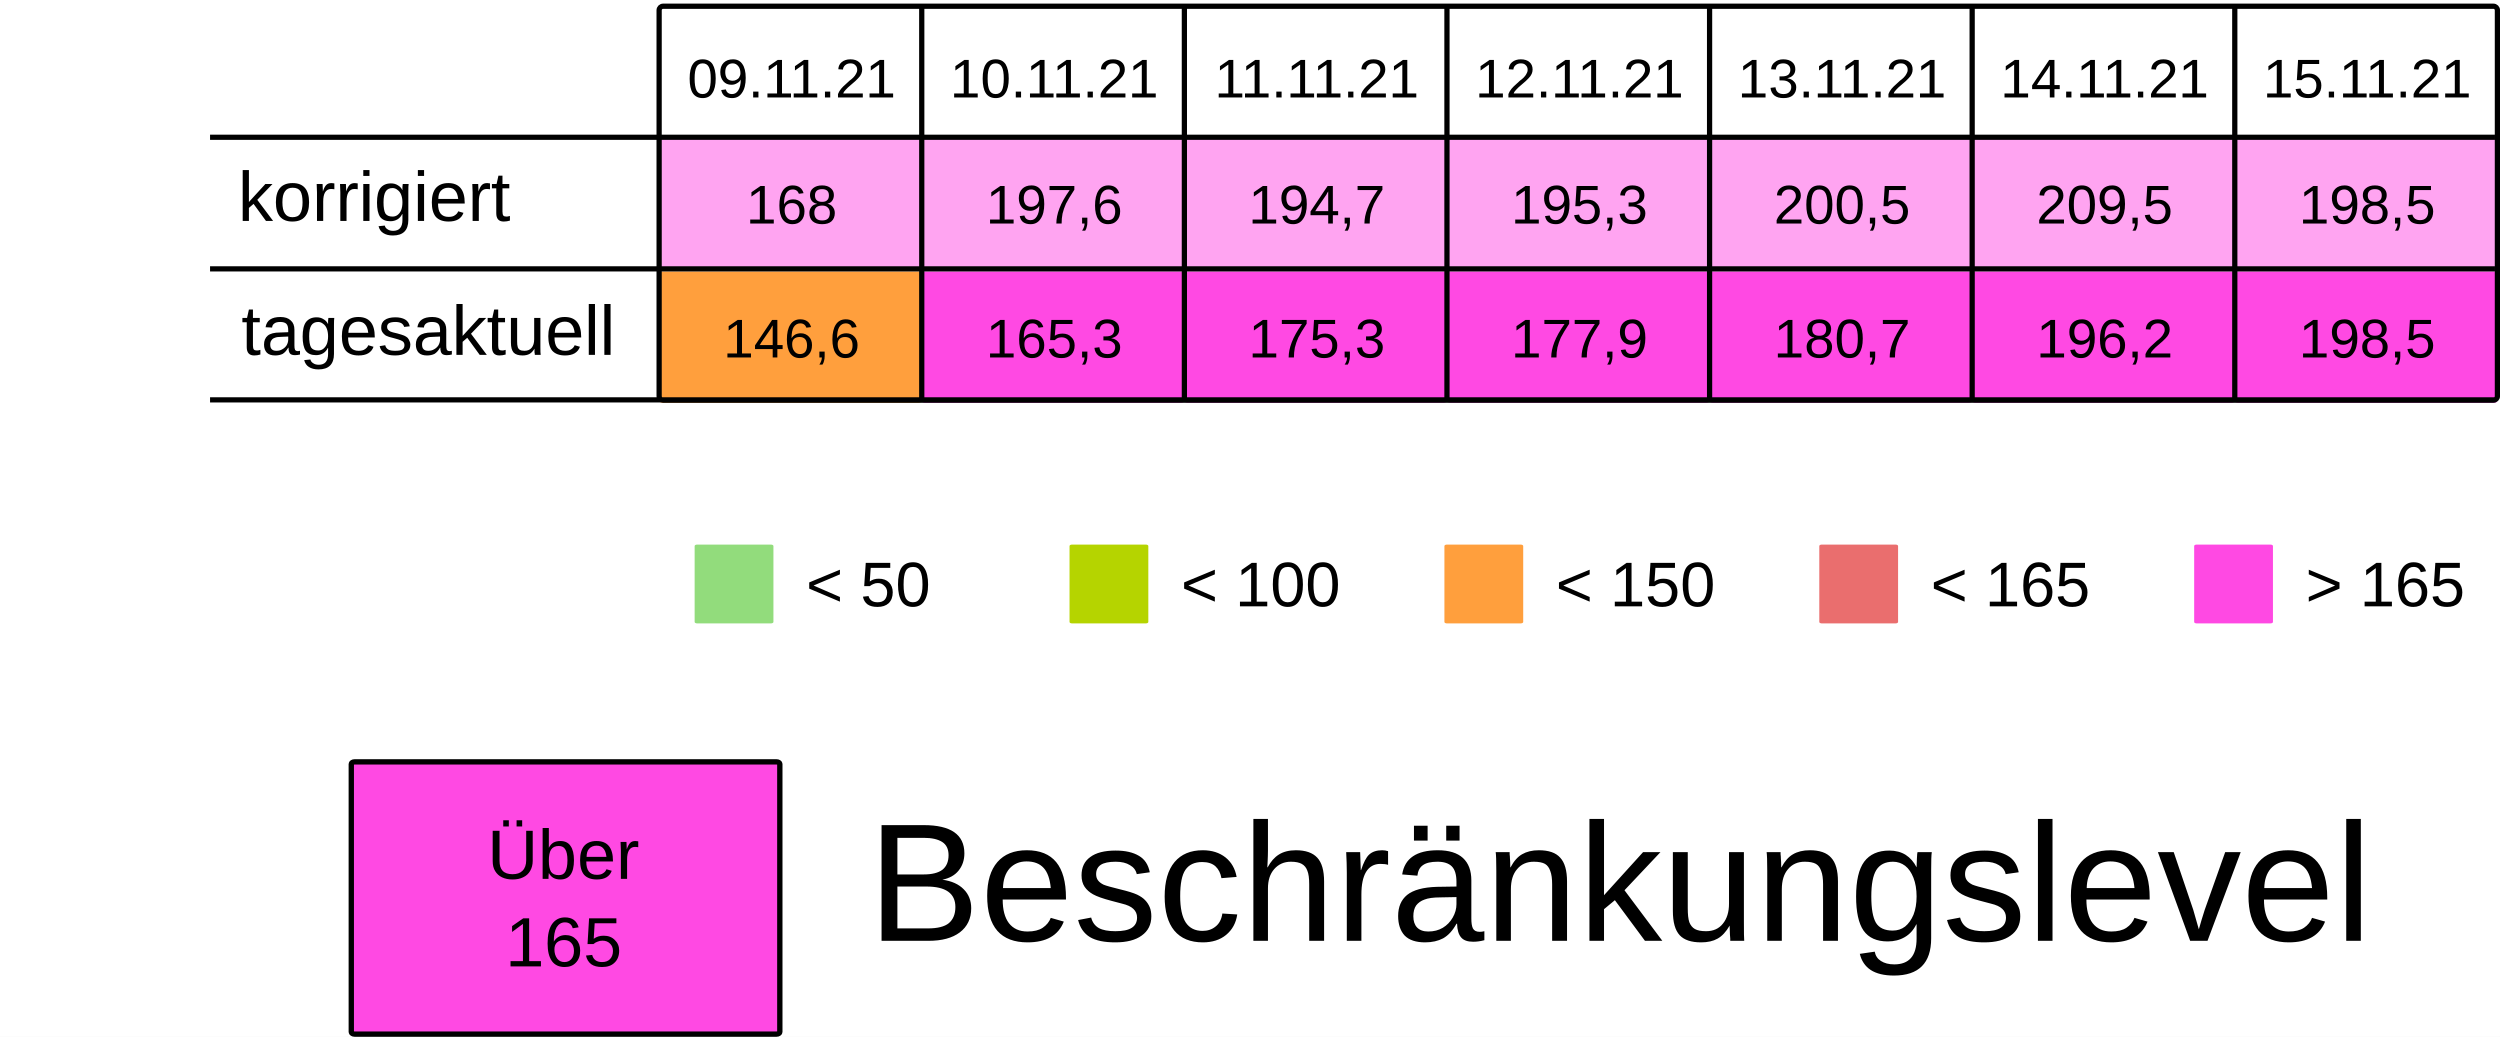
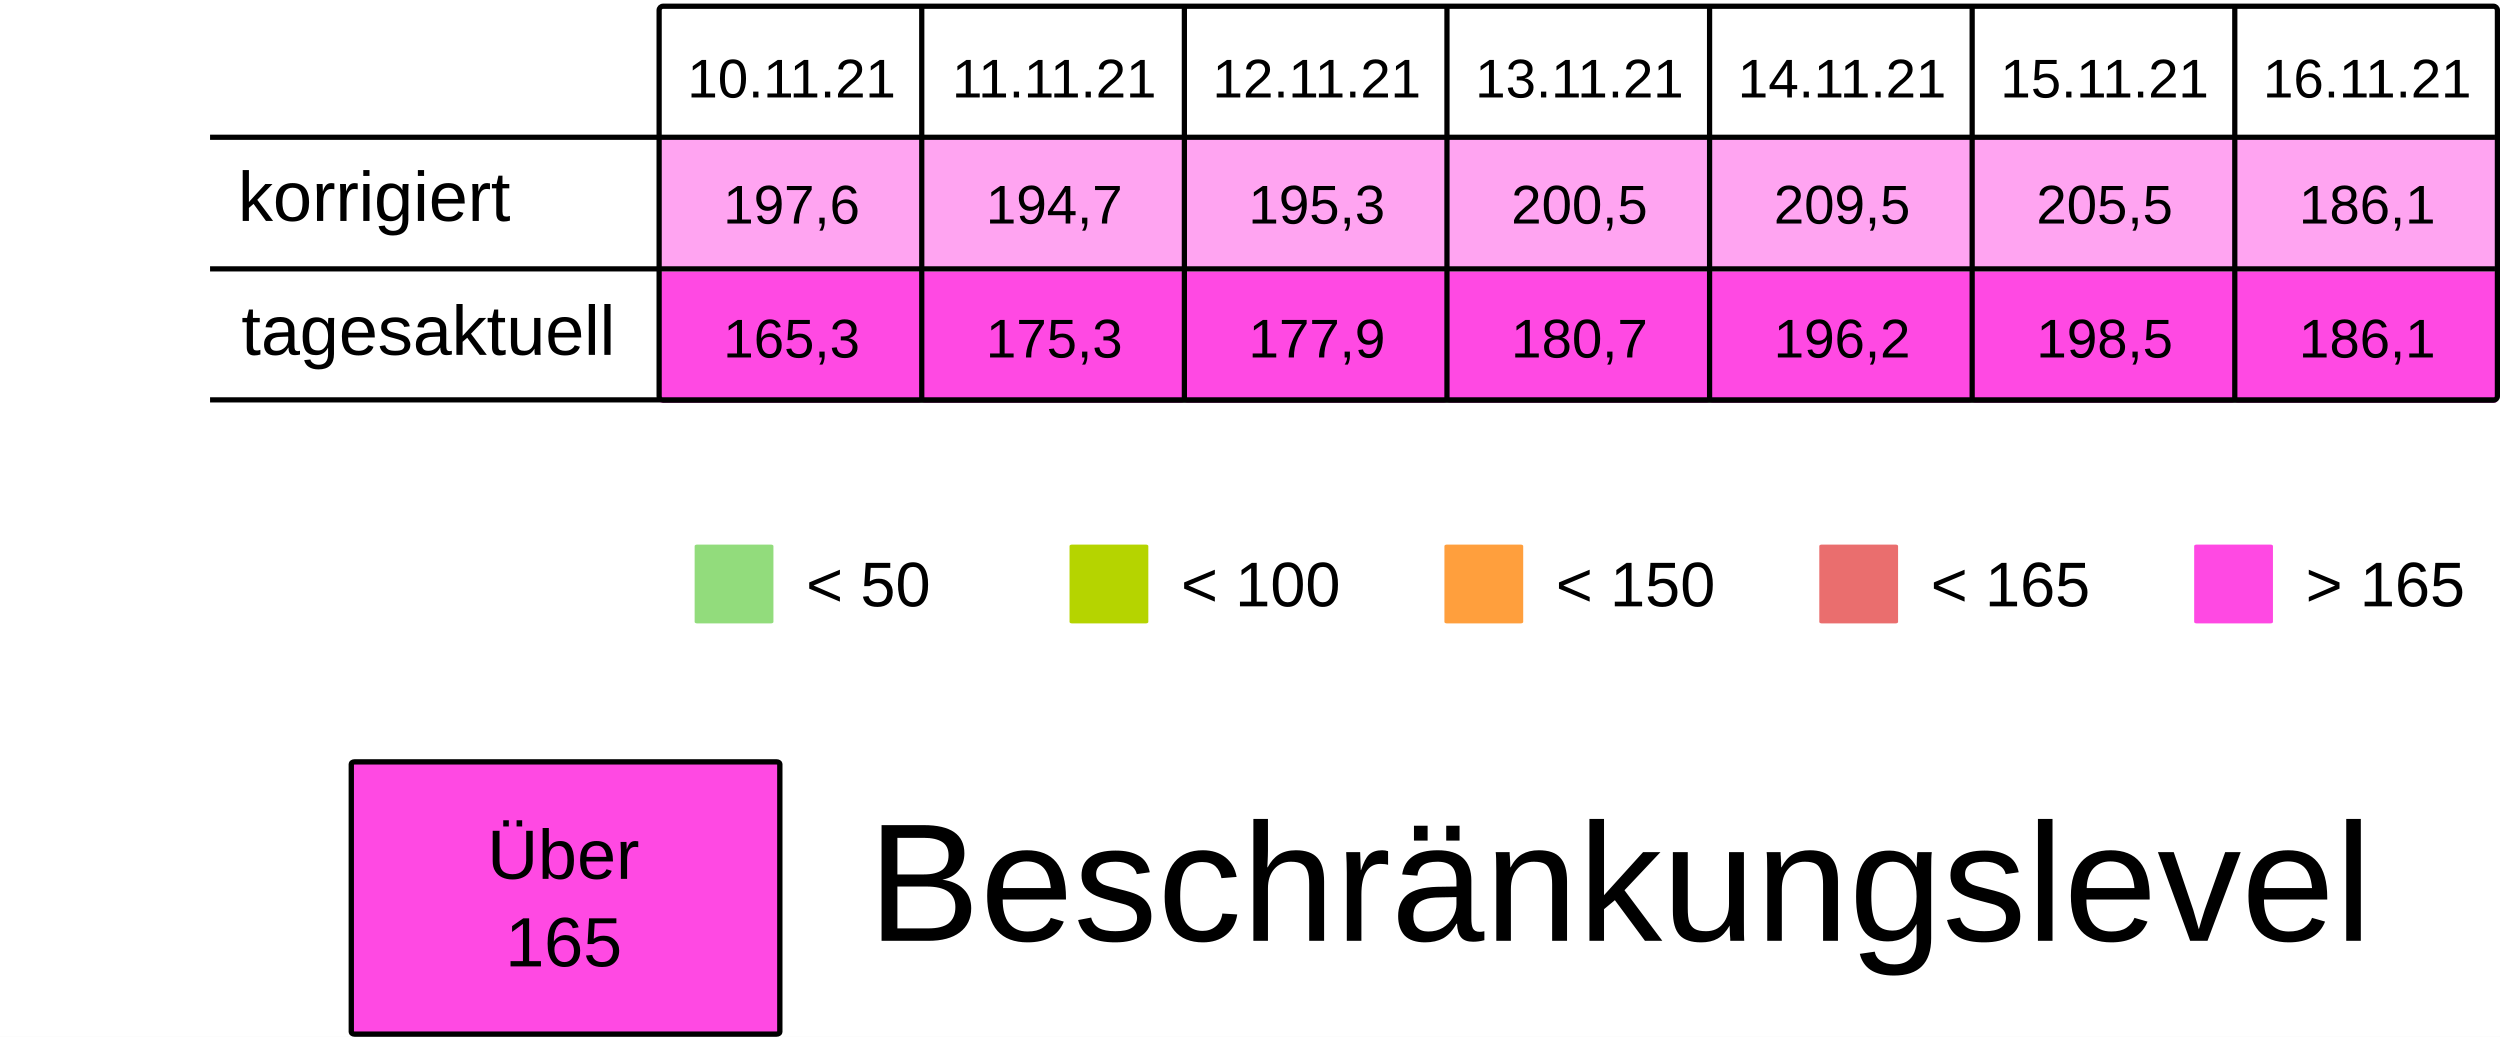
<svg xmlns="http://www.w3.org/2000/svg" viewBox="0 0 125.94 52.229" height="197.399" width="475.994">
  <rect width="100%" height="100%" x="-.001" fill="#fff" />
  <g transform="translate(-13.231 -25.355)">
    <rect ry=".106" rx=".169" y="32.284" x="46.434" height="6.615" width="13.229" fill="#FF49E37F" />
    <rect ry=".106" rx=".169" y="32.284" x="59.664" height="6.615" width="13.229" fill="#FF49E37F" />
    <rect ry=".106" rx=".169" y="32.284" x="72.893" height="6.615" width="13.229" fill="#FF49E37F" />
    <rect ry=".106" rx=".169" y="32.284" x="86.122" height="6.615" width="13.229" fill="#FF49E37F" />
    <rect ry=".106" rx=".169" y="32.284" x="99.351" height="6.615" width="13.229" fill="#FF49E37F" />
    <rect ry=".106" rx=".169" y="32.284" x="112.58" height="6.615" width="13.229" fill="#FF49E37F" />
    <rect ry=".106" rx=".169" y="32.284" x="125.809" height="6.615" width="13.229" fill="#FF49E37F" />
    <text y="30.266" x="53.113" style="line-height:125%;-inkscape-font-specification:Arial;text-align:center" font-weight="400" font-size="2.749" letter-spacing="0" word-spacing="0" font-family="Arial" text-anchor="middle" stroke-width=".064">
-       <tspan style="text-align:center" y="30.266" x="53.113">09.11.21</tspan>
+       <tspan style="text-align:center" y="30.266" x="53.113">10.11.21</tspan>
    </text>
    <text y="30.266" x="66.342" style="line-height:125%;-inkscape-font-specification:Arial;text-align:center" font-weight="400" font-size="2.749" letter-spacing="0" word-spacing="0" font-family="Arial" text-anchor="middle" stroke-width=".064">
-       <tspan style="text-align:center" y="30.266" x="66.342">10.11.21</tspan>
+       <tspan style="text-align:center" y="30.266" x="66.342">11.11.21</tspan>
    </text>
    <text y="30.266" x="79.571" style="line-height:125%;-inkscape-font-specification:Arial;text-align:center" font-weight="400" font-size="2.749" letter-spacing="0" word-spacing="0" font-family="Arial" text-anchor="middle" stroke-width=".064">
-       <tspan style="text-align:center" y="30.266" x="79.571">11.11.21</tspan>
+       <tspan style="text-align:center" y="30.266" x="79.571">12.11.21</tspan>
    </text>
    <text y="30.266" x="92.8" style="line-height:125%;-inkscape-font-specification:Arial;text-align:center" font-weight="400" font-size="2.749" letter-spacing="0" word-spacing="0" font-family="Arial" text-anchor="middle" stroke-width=".064">
-       <tspan style="text-align:center" y="30.266" x="92.8">12.11.21</tspan>
+       <tspan style="text-align:center" y="30.266" x="92.8">13.11.21</tspan>
    </text>
    <text y="30.266" x="106.029" style="line-height:125%;-inkscape-font-specification:Arial;text-align:center" font-weight="400" font-size="2.749" letter-spacing="0" word-spacing="0" font-family="Arial" text-anchor="middle" stroke-width=".064">
-       <tspan style="text-align:center" y="30.266" x="106.029">13.11.21</tspan>
+       <tspan style="text-align:center" y="30.266" x="106.029">14.11.21</tspan>
    </text>
    <text y="30.266" x="119.258" style="line-height:125%;-inkscape-font-specification:Arial;text-align:center" font-weight="400" font-size="2.749" letter-spacing="0" word-spacing="0" font-family="Arial" text-anchor="middle" stroke-width=".064">
-       <tspan style="text-align:center" y="30.266" x="119.258">14.11.21</tspan>
+       <tspan style="text-align:center" y="30.266" x="119.258">15.11.21</tspan>
    </text>
    <text y="30.266" x="132.488" style="line-height:125%;-inkscape-font-specification:Arial;text-align:center" font-weight="400" font-size="2.749" letter-spacing="0" word-spacing="0" font-family="Arial" text-anchor="middle" stroke-width=".064">
-       <tspan style="text-align:center" y="30.266" x="132.488">15.11.21</tspan>
+       <tspan style="text-align:center" y="30.266" x="132.488">16.11.21</tspan>
    </text>
    <text y="36.616" x="53.113" style="line-height:125%;-inkscape-font-specification:Arial;text-align:center" font-weight="400" font-size="2.749" letter-spacing="0" word-spacing="0" font-family="Arial" text-anchor="middle" stroke-width=".064">
-       <tspan style="text-align:center" y="36.616" x="53.113">168</tspan>
+       <tspan style="text-align:center" y="36.616" x="53.113">197,6</tspan>
    </text>
    <text y="36.616" x="66.342" style="line-height:125%;-inkscape-font-specification:Arial;text-align:center" font-weight="400" font-size="2.749" letter-spacing="0" word-spacing="0" font-family="Arial" text-anchor="middle" stroke-width=".064">
-       <tspan style="text-align:center" y="36.616" x="66.342">197,6</tspan>
+       <tspan style="text-align:center" y="36.616" x="66.342">194,7</tspan>
    </text>
    <text y="36.616" x="79.571" style="line-height:125%;-inkscape-font-specification:Arial;text-align:center" font-weight="400" font-size="2.749" letter-spacing="0" word-spacing="0" font-family="Arial" text-anchor="middle" stroke-width=".064">
-       <tspan style="text-align:center" y="36.616" x="79.571">194,7</tspan>
+       <tspan style="text-align:center" y="36.616" x="79.571">195,3</tspan>
    </text>
    <text y="36.616" x="92.8" style="line-height:125%;-inkscape-font-specification:Arial;text-align:center" font-weight="400" font-size="2.749" letter-spacing="0" word-spacing="0" font-family="Arial" text-anchor="middle" stroke-width=".064">
-       <tspan style="text-align:center" y="36.616" x="92.8">195,3</tspan>
+       <tspan style="text-align:center" y="36.616" x="92.8">200,5</tspan>
    </text>
    <text y="36.616" x="106.029" style="line-height:125%;-inkscape-font-specification:Arial;text-align:center" font-weight="400" font-size="2.749" letter-spacing="0" word-spacing="0" font-family="Arial" text-anchor="middle" stroke-width=".064">
-       <tspan style="text-align:center" y="36.616" x="106.029">200,5</tspan>
+       <tspan style="text-align:center" y="36.616" x="106.029">209,5</tspan>
    </text>
    <text y="36.616" x="119.258" style="line-height:125%;-inkscape-font-specification:Arial;text-align:center" font-weight="400" font-size="2.749" letter-spacing="0" word-spacing="0" font-family="Arial" text-anchor="middle" stroke-width=".064">
-       <tspan style="text-align:center" y="36.616" x="119.258">209,5</tspan>
+       <tspan style="text-align:center" y="36.616" x="119.258">205,5</tspan>
    </text>
    <text y="36.616" x="132.488" style="line-height:125%;-inkscape-font-specification:Arial;text-align:center" font-weight="400" font-size="2.749" letter-spacing="0" word-spacing="0" font-family="Arial" text-anchor="middle" stroke-width=".064">
-       <tspan style="text-align:center" y="36.616" x="132.488">198,5</tspan>
+       <tspan style="text-align:center" y="36.616" x="132.488">186,1</tspan>
    </text>
    <rect ry=".071" rx=".12" y="52.79" x="48.224" height="3.969" width="3.969" fill="#92dc7c" />
    <text y="55.896" x="53.84" style="line-height:125%;-inkscape-font-specification:Arial" font-weight="400" font-size="3.175" letter-spacing="0" word-spacing="0" font-family="Arial" stroke-width=".265">
      <tspan y="55.896" x="53.84">&lt; 50</tspan>
    </text>
    <rect ry=".071" rx=".12" y="52.79" x="67.11" height="3.969" width="3.969" fill="#B5D400" />
    <text y="55.896" x="72.726" style="line-height:125%;-inkscape-font-specification:Arial" font-weight="400" font-size="3.175" letter-spacing="0" word-spacing="0" font-family="Arial" stroke-width=".265">
      <tspan y="55.896" x="72.726">&lt; 100</tspan>
    </text>
    <rect ry=".071" rx=".12" y="52.79" x="104.88" height="3.969" width="3.969" fill="#ea6e6e" />
    <text y="55.896" x="110.496" style="line-height:125%;-inkscape-font-specification:Arial" font-weight="400" font-size="3.175" letter-spacing="0" word-spacing="0" font-family="Arial" stroke-width=".265">
      <tspan y="55.896" x="110.496">&lt; 165</tspan>
    </text>
    <rect ry=".071" rx=".12" y="52.79" x="123.765" height="3.969" width="3.969" fill="#FF49E3" />
    <text y="55.896" x="129.381" style="line-height:125%;-inkscape-font-specification:Arial" font-weight="400" font-size="3.175" letter-spacing="0" word-spacing="0" font-family="Arial" stroke-width=".265">
      <tspan y="55.896" x="129.381">&gt; 165</tspan>
    </text>
    <rect ry=".071" rx=".12" y="52.79" x="85.995" height="3.969" width="3.969" fill="#ff9f3d" />
    <text y="55.896" x="91.61" style="line-height:125%;-inkscape-font-specification:Arial" font-weight="400" font-size="3.175" letter-spacing="0" word-spacing="0" font-family="Arial" stroke-width=".265">
      <tspan y="55.896" x="91.61">&lt; 150</tspan>
    </text>
-     <rect ry=".106" rx=".169" y="39.031" x="46.435" height="6.615" width="13.229" fill="#ff9f3d" />
+     <rect ry=".106" rx=".169" y="39.031" x="46.435" height="6.615" width="13.229" fill="#FF49E3" />
    <rect ry=".106" rx=".169" y="39.031" x="59.665" height="6.615" width="13.229" fill="#FF49E3" />
    <rect ry=".106" rx=".169" y="39.031" x="72.894" height="6.615" width="13.229" fill="#FF49E3" />
    <rect ry=".106" rx=".169" y="39.031" x="86.123" height="6.615" width="13.229" fill="#FF49E3" />
    <rect ry=".106" rx=".169" y="39.031" x="99.352" height="6.615" width="13.229" fill="#FF49E3" />
    <rect ry=".106" rx=".169" y="39.031" x="112.581" height="6.615" width="13.229" fill="#FF49E3" />
    <rect ry=".106" rx=".169" y="39.031" x="125.81" height="6.615" width="13.229" fill="#FF49E3" />
    <text y="43.363" x="53.114" style="line-height:125%;-inkscape-font-specification:Arial;text-align:center" font-weight="400" font-size="2.749" letter-spacing="0" word-spacing="0" font-family="Arial" text-anchor="middle" stroke-width=".064">
-       <tspan style="text-align:center" y="43.363" x="53.114">146,6</tspan>
+       <tspan style="text-align:center" y="43.363" x="53.114">165,3</tspan>
    </text>
    <text y="43.363" x="66.343" style="line-height:125%;-inkscape-font-specification:Arial;text-align:center" font-weight="400" font-size="2.749" letter-spacing="0" word-spacing="0" font-family="Arial" text-anchor="middle" stroke-width=".064">
-       <tspan style="text-align:center" y="43.363" x="66.343">165,3</tspan>
+       <tspan style="text-align:center" y="43.363" x="66.343">175,3</tspan>
    </text>
    <text y="43.363" x="79.572" style="line-height:125%;-inkscape-font-specification:Arial;text-align:center" font-weight="400" font-size="2.749" letter-spacing="0" word-spacing="0" font-family="Arial" text-anchor="middle" stroke-width=".064">
-       <tspan style="text-align:center" y="43.363" x="79.572">175,3</tspan>
+       <tspan style="text-align:center" y="43.363" x="79.572">177,9</tspan>
    </text>
    <text y="43.363" x="92.801" style="line-height:125%;-inkscape-font-specification:Arial;text-align:center" font-weight="400" font-size="2.749" letter-spacing="0" word-spacing="0" font-family="Arial" text-anchor="middle" stroke-width=".064">
-       <tspan style="text-align:center" y="43.363" x="92.801">177,9</tspan>
+       <tspan style="text-align:center" y="43.363" x="92.801">180,7</tspan>
    </text>
    <text y="43.363" x="106.03" style="line-height:125%;-inkscape-font-specification:Arial;text-align:center" font-weight="400" font-size="2.749" letter-spacing="0" word-spacing="0" font-family="Arial" text-anchor="middle" stroke-width=".064">
-       <tspan style="text-align:center" y="43.363" x="106.03">180,7</tspan>
+       <tspan style="text-align:center" y="43.363" x="106.03">196,2</tspan>
    </text>
    <text y="43.363" x="119.259" style="line-height:125%;-inkscape-font-specification:Arial;text-align:center" font-weight="400" font-size="2.749" letter-spacing="0" word-spacing="0" font-family="Arial" text-anchor="middle" stroke-width=".064">
-       <tspan style="text-align:center" y="43.363" x="119.259">196,2</tspan>
+       <tspan style="text-align:center" y="43.363" x="119.259">198,5</tspan>
    </text>
    <text y="43.363" x="132.489" style="line-height:125%;-inkscape-font-specification:Arial;text-align:center" font-weight="400" font-size="2.749" letter-spacing="0" word-spacing="0" font-family="Arial" text-anchor="middle" stroke-width=".064">
-       <tspan style="text-align:center" y="43.363" x="132.489">198,5</tspan>
+       <tspan style="text-align:center" y="43.363" x="132.489">186,1</tspan>
    </text>
    <text style="line-height:125%;-inkscape-font-specification:Arial" x="25.224" y="36.483" font-weight="400" font-size="3.528" font-family="Arial" letter-spacing="0" word-spacing="0" stroke-width=".265">
      <tspan x="25.224" y="36.483">korrigiert</tspan>
    </text>
    <text style="line-height:125%;-inkscape-font-specification:Arial" x="25.396" y="43.23" font-weight="400" font-size="3.528" font-family="Arial" letter-spacing="0" word-spacing="0" stroke-width=".265">
      <tspan x="25.396" y="43.23">tagesaktuell</tspan>
    </text>
    <path d="M59.665 25.802v19.844zm13.23 0v19.844zm13.228 0v19.844zm13.23 0v19.844zm13.228 0v19.844zm13.23 0v19.844zM23.812 32.27h115.096zm0 6.629h115.096zm0 6.6h115.096zm22.823-19.83h92.206c.11 0 .2.09.2.2v19.445a.2.2 0 01-.2.2H46.635a.2.2 0 01-.2-.2V25.869c0-.11.089-.2.2-.2z" fill="none" stroke="#000" stroke-width=".264" />
    <rect ry=".108" rx=".169" y="63.735" x="30.927" height="13.715" width="21.588" fill="#FF49E3" stroke-miterlimit="0" stroke="#000" stroke-width=".269" />
    <text y="69.629" x="41.626" style="line-height:125%;-inkscape-font-specification:Arial;text-align:center" font-weight="400" font-size="3.528" letter-spacing="0" word-spacing="0" font-family="Arial" text-anchor="middle" stroke-width=".265">
      <tspan style="text-align:center" y="69.629" x="42.1">Über</tspan>
      <tspan style="text-align:center" y="74.038" x="41.626">165</tspan>
    </text>
    <text style="line-height:125%;-inkscape-font-specification:Arial" x="56.955" y="72.75" font-weight="400" font-size="8.467" font-family="Arial" letter-spacing="0" word-spacing="0" stroke-width=".265">
      <tspan x="56.955" y="72.75">Beschränkungslevel</tspan>
    </text>
  </g>
</svg>
